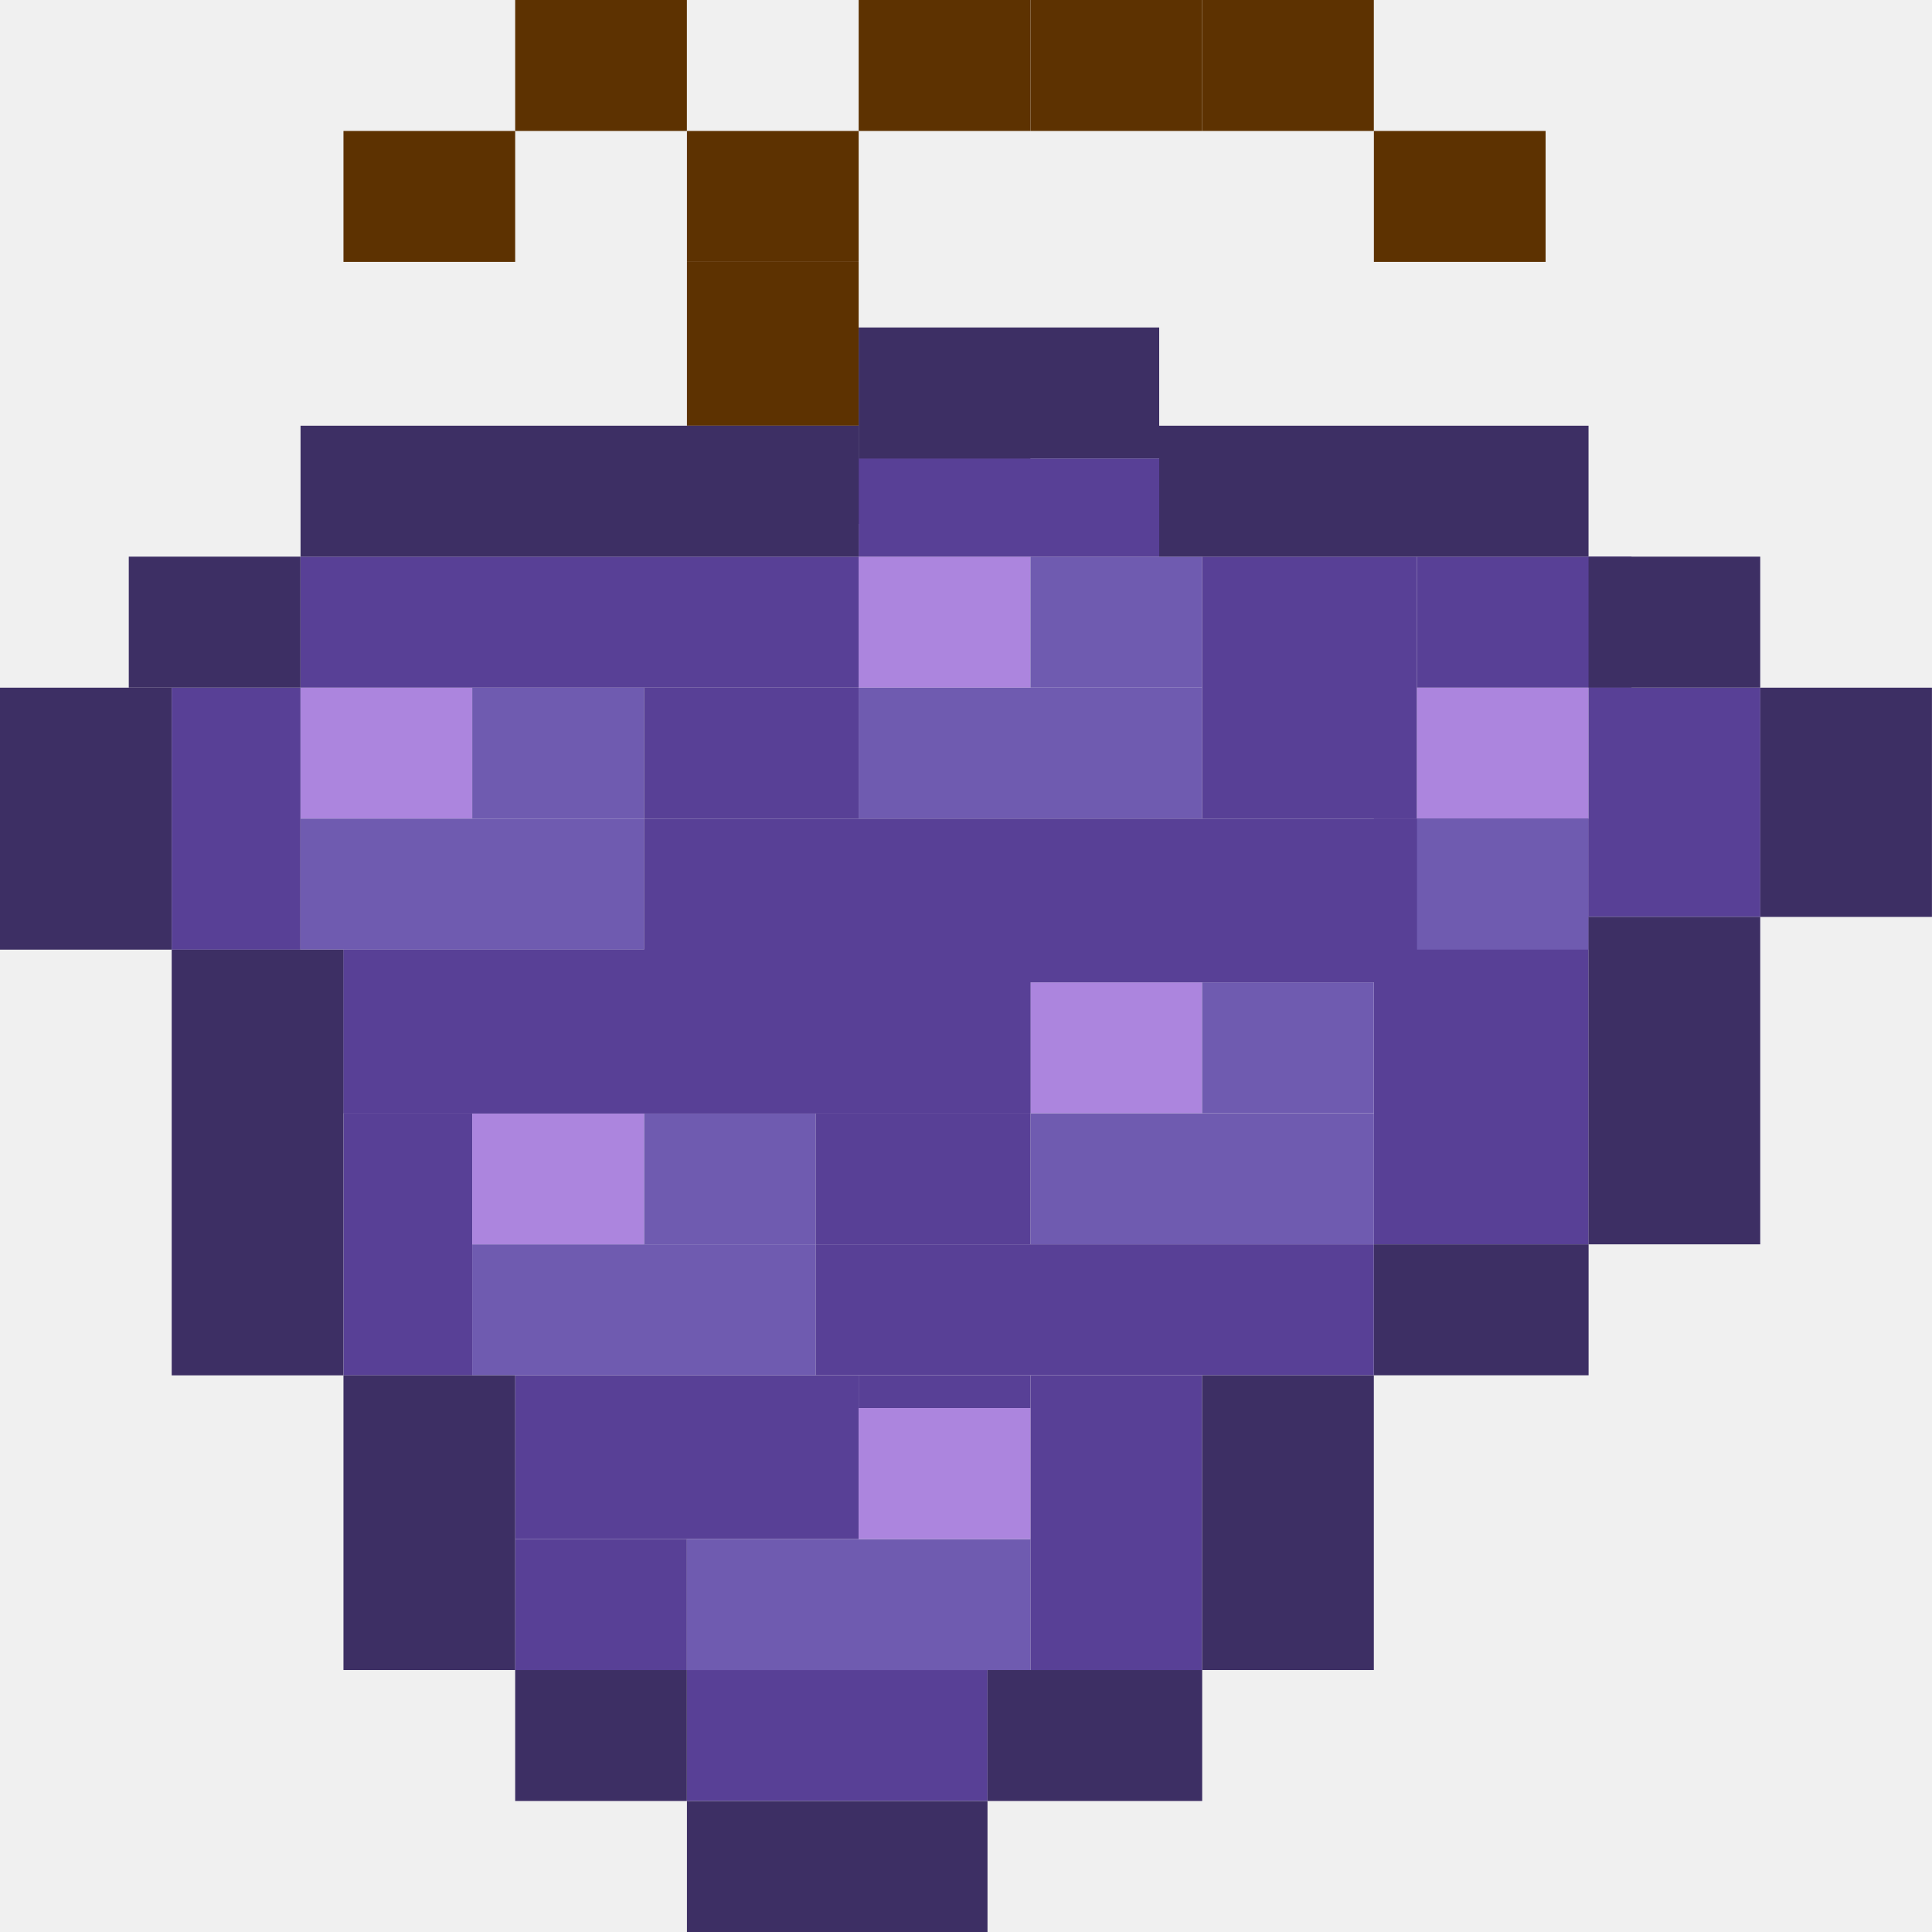
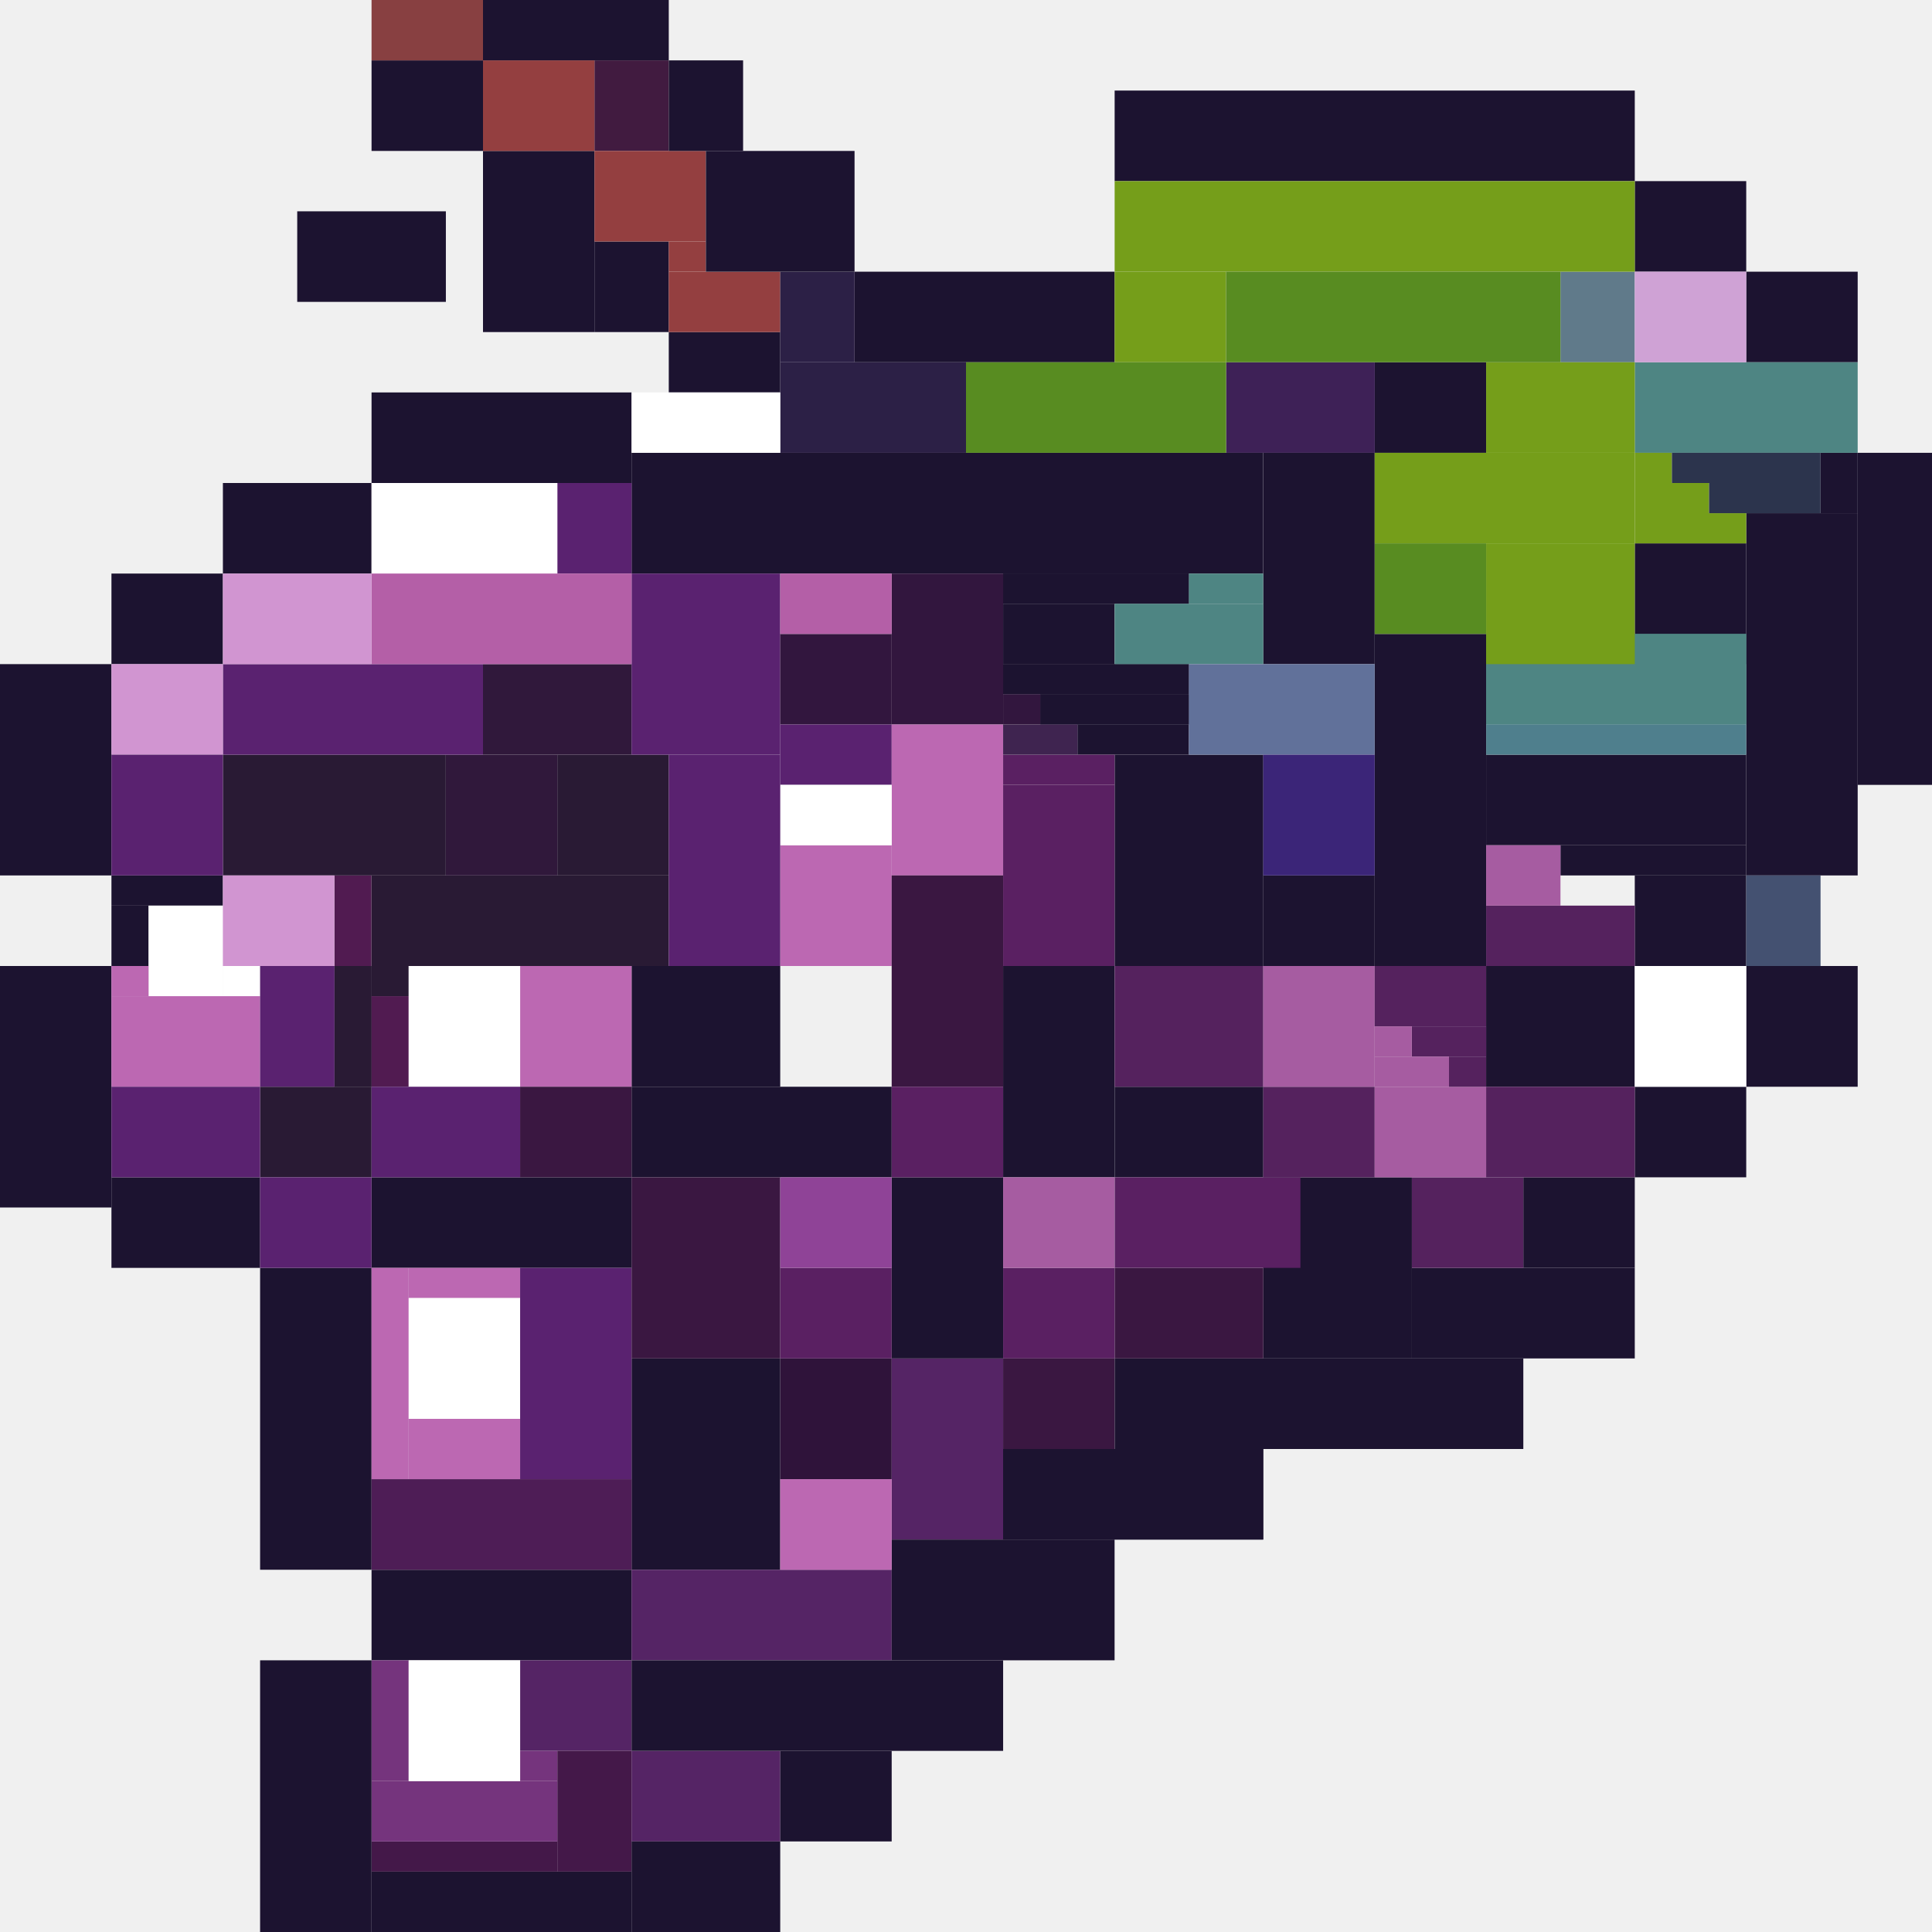
<svg xmlns="http://www.w3.org/2000/svg" width="32" height="32" viewBox="0 0 32 32" fill="none">
-   <rect x="14.222" y="9.22" width="2.844" height="2.169" fill="#AC85DE" />
-   <rect x="23.467" y="11.39" width="2.844" height="2.169" fill="#AC85DE" />
-   <rect x="17.067" y="16.271" width="2.844" height="2.169" fill="#AC85DE" />
-   <path d="M4.978 11.39H7.822V13.559H4.978V11.39Z" fill="#AC85DE" />
-   <path d="M14.222 7.593H17.067V8.678H14.222V7.593Z" fill="#2E0044" />
-   <rect x="4.978" y="13.559" width="5.689" height="2.169" fill="#6F5BB0" />
-   <rect x="7.822" y="11.39" width="2.844" height="2.169" fill="#6F5BB0" />
-   <rect x="17.067" y="9.22" width="2.844" height="2.169" fill="#6F5BB0" />
-   <rect x="22.756" y="13.559" width="3.556" height="7.051" fill="#584096" />
-   <rect x="10.667" y="18.441" width="2.844" height="2.169" fill="#6F5BB0" />
-   <rect x="19.911" y="16.271" width="2.844" height="2.169" fill="#6F5BB0" />
-   <rect x="14.222" y="11.39" width="5.689" height="2.169" fill="#6F5BB0" />
-   <rect x="17.067" y="18.441" width="5.689" height="2.169" fill="#6F5BB0" />
-   <rect x="7.822" y="20.61" width="5.689" height="2.169" fill="#6F5BB0" />
-   <rect x="5.689" y="18.441" width="2.133" height="4.339" fill="#584096" />
-   <rect x="8.533" y="22.78" width="5.689" height="2.712" fill="#584096" />
-   <rect x="8.533" y="25.492" width="2.844" height="2.169" fill="#584096" />
-   <rect x="11.378" y="27.661" width="4.978" height="2.169" fill="#584096" />
-   <rect x="17.067" y="22.78" width="2.844" height="4.881" fill="#584096" />
-   <rect x="14.222" y="22.78" width="2.844" height="0.542" fill="#584096" />
-   <rect x="11.378" y="25.492" width="5.689" height="2.169" fill="#6F5BB0" />
-   <rect x="23.467" y="13.559" width="2.844" height="2.169" fill="#6F5BB0" />
-   <rect x="7.822" y="18.441" width="2.844" height="2.169" fill="#AC85DE" />
-   <rect x="14.222" y="23.322" width="2.844" height="2.169" fill="#AC85DE" />
-   <rect x="11.378" y="4.339" width="2.844" height="2.712" fill="#5D3201" />
-   <rect x="8.533" width="2.844" height="2.169" fill="#5D3201" />
-   <rect x="5.689" y="2.169" width="2.844" height="2.169" fill="#5D3201" />
-   <rect x="17.067" width="2.844" height="2.169" fill="#5D3201" />
-   <rect x="19.911" width="2.844" height="2.169" fill="#5D3201" />
-   <rect x="22.756" y="2.169" width="2.844" height="2.169" fill="#5D3201" />
-   <rect x="14.222" width="2.844" height="2.169" fill="#5D3201" />
-   <rect x="11.378" y="2.169" width="2.844" height="2.169" fill="#5D3201" />
-   <rect x="5.689" y="15.729" width="11.378" height="2.712" fill="#584096" />
-   <rect x="5.689" y="15.729" width="11.378" height="2.712" fill="#584096" />
-   <rect x="10.667" y="13.559" width="12.8" height="2.712" fill="#584096" />
-   <rect x="13.511" y="20.61" width="9.244" height="2.169" fill="#584096" />
-   <rect x="13.511" y="18.441" width="3.556" height="2.169" fill="#584096" />
-   <rect x="10.667" y="11.39" width="3.556" height="2.169" fill="#584096" />
-   <rect x="4.978" y="9.22" width="9.244" height="2.169" fill="#584096" />
-   <rect x="14.222" y="7.593" width="4.978" height="1.627" fill="#584096" />
-   <path d="M19.911 9.22H23.467V13.559H19.911V9.22Z" fill="#584096" />
-   <path d="M26.311 11.39H29.156V13.288V15.186H26.311V11.39Z" fill="#584096" />
-   <rect x="23.467" y="9.22" width="3.556" height="2.169" fill="#584096" />
-   <rect x="2.844" y="11.39" width="2.133" height="4.339" fill="#584096" />
-   <rect y="11.39" width="2.844" height="4.339" fill="#3D2F64" />
-   <rect x="2.133" y="9.22" width="2.844" height="2.169" fill="#3D2F64" />
-   <rect x="4.978" y="7.051" width="9.244" height="2.169" fill="#3D2F64" />
-   <rect x="14.222" y="5.424" width="4.978" height="2.169" fill="#3D2F64" />
-   <rect x="2.844" y="15.729" width="2.844" height="7.051" fill="#3D2F64" />
-   <rect x="26.311" y="15.186" width="2.844" height="5.424" fill="#3D2F64" />
-   <rect x="29.155" y="11.39" width="2.844" height="3.797" fill="#3D2F64" />
-   <rect x="26.311" y="9.22" width="2.844" height="2.169" fill="#3D2F64" />
-   <rect x="19.2" y="7.051" width="7.111" height="2.169" fill="#3D2F64" />
-   <rect x="5.689" y="22.78" width="2.844" height="4.881" fill="#3D2F64" />
-   <rect x="19.911" y="22.78" width="2.844" height="4.881" fill="#3D2F64" />
-   <rect x="22.756" y="20.61" width="3.556" height="2.169" fill="#3D2F64" />
-   <rect x="8.533" y="27.661" width="2.844" height="2.169" fill="#3D2F64" />
-   <rect x="16.356" y="27.661" width="3.556" height="2.169" fill="#3D2F64" />
-   <rect x="11.378" y="29.831" width="4.978" height="2.169" fill="#3D2F64" />
+   <rect x="6.154" y="1" width="1.846" height="1.5" fill="#1C1330" />
+   <rect x="8" y="2.5" width="1.846" height="3" fill="#1C1330" />
+   <rect x="9.846" y="4" width="1.231" height="1.5" fill="#1C1330" />
+   <rect x="11.077" y="5.5" width="1.846" height="1" fill="#1C1330" />
+   <rect x="11.077" y="4.5" width="1.846" height="1" fill="#943F40" />
+   <rect x="11.077" y="4" width="0.615" height="0.5" fill="#943F40" />
+   <rect x="9.846" y="1" width="1.231" height="1.5" fill="#411B40" />
+   <rect x="9.846" y="2.5" width="1.846" height="1.5" fill="#943F40" />
+   <rect x="8" y="1" width="1.846" height="1.5" fill="#943F40" />
+   <rect x="6.154" width="1.846" height="1" fill="#884041" />
+   <rect x="6.154" y="6.5" width="4.308" height="1.5" fill="#1C1330" />
+   <rect x="3.692" y="8" width="2.462" height="1.5" fill="#1C1330" />
+   <rect x="1.846" y="9.5" width="1.846" height="1.5" fill="#1C1330" />
+   <rect y="11" width="1.846" height="3.5" fill="#1C1330" />
+   <rect x="1.846" y="14.5" width="1.846" height="0.5" fill="#1C1330" />
+   <rect x="1.846" y="15" width="0.615" height="1" fill="#1C1330" />
+   <rect y="16" width="1.846" height="4" fill="#1C1330" />
+   <rect x="1.846" y="19.5" width="2.462" height="1.5" fill="#1C1330" />
+   <rect x="4.308" y="18" width="1.846" height="1.5" fill="#291A34" />
+   <rect x="5.538" y="16" width="0.615" height="2" fill="#291A34" />
+   <rect x="5.538" y="16" width="0.615" height="2" fill="#291A34" />
+   <rect x="6.154" y="16" width="0.615" height="0.5" fill="#291A34" />
+   <rect x="5.538" y="14.5" width="0.615" height="1.5" fill="#511B51" />
+   <rect x="6.154" y="16.5" width="0.615" height="1.5" fill="#511B51" />
+   <rect x="3.692" y="12.5" width="3.692" height="2" fill="#291A34" />
+   <rect x="9.231" y="12.5" width="1.846" height="2" fill="#291A34" />
+   <rect x="6.154" y="14.5" width="4.923" height="1.5" fill="#291A34" />
+   <rect x="7.385" y="12.5" width="1.846" height="2" fill="#30183B" />
+   <rect x="8" y="11" width="2.462" height="1.5" fill="#30183B" />
+   <rect x="4.308" y="21" width="1.846" height="5" fill="#1C1330" />
+   <rect x="6.154" y="26" width="4.308" height="1.5" fill="#1C1330" />
+   <rect x="10.461" y="22.5" width="2.462" height="3.5" fill="#1C1330" />
+   <rect x="12.923" y="22.5" width="1.846" height="2" fill="#2F133A" />
+   <rect x="14.769" y="22.5" width="1.846" height="3" fill="#552465" />
+   <rect x="10.461" y="26" width="4.308" height="1.5" fill="#552465" />
+   <rect x="8.615" y="27.5" width="1.846" height="1.5" fill="#552465" />
+   <rect x="9.231" y="29" width="1.231" height="2" fill="#441849" />
+   <rect x="6.154" y="30.5" width="3.077" height="0.5" fill="#441849" />
+   <rect x="6.154" y="29.5" width="3.077" height="1" fill="#75347D" />
+   <rect x="8.615" y="29" width="0.615" height="0.5" fill="#75347D" />
+   <rect x="6.154" y="27.5" width="0.615" height="2" fill="#75347D" />
+   <rect x="10.461" y="29" width="2.462" height="1.5" fill="#552465" />
+   <rect x="6.154" y="19.5" width="4.308" height="1.5" fill="#1C1330" />
+   <rect x="10.461" y="18" width="4.308" height="1.5" fill="#1C1330" />
+   <rect x="10.461" y="16" width="2.462" height="2" fill="#1C1330" />
+   <rect x="14.769" y="19.5" width="1.846" height="3" fill="#1C1330" />
+   <rect x="16.615" y="16" width="1.846" height="3.5" fill="#1C1330" />
+   <rect x="18.462" y="18" width="2.462" height="1.5" fill="#1C1330" />
+   <rect x="18.462" y="12.5" width="2.462" height="3.5" fill="#1C1330" />
+   <rect x="17.231" y="11.5" width="2.462" height="0.5" fill="#1C1330" />
+   <rect x="17.231" y="11.5" width="2.462" height="0.5" fill="#1C1330" />
+   <rect x="17.846" y="12" width="1.846" height="0.5" fill="#1C1330" />
+   <rect x="16.615" y="11" width="3.077" height="0.5" fill="#1C1330" />
+   <rect x="16.615" y="11" width="3.077" height="0.5" fill="#1C1330" />
+   <rect x="16.615" y="10" width="1.846" height="1" fill="#1C1330" />
+   <rect x="16.615" y="9.5" width="3.077" height="0.5" fill="#1C1330" />
+   <rect x="16.615" y="9.5" width="3.077" height="0.5" fill="#1C1330" />
+   <rect x="20.923" y="14.5" width="1.846" height="1.5" fill="#1C1330" />
+   <rect x="22.769" y="10.5" width="1.846" height="5.5" fill="#1C1330" />
+   <rect x="24.615" y="12.5" width="4.308" height="1.5" fill="#1C1330" />
+   <rect x="25.846" y="14" width="3.077" height="0.5" fill="#1C1330" />
+   <rect x="4.308" y="27.5" width="1.846" height="4.5" fill="#1C1330" />
+   <rect x="6.154" y="31" width="4.308" height="1" fill="#1C1330" />
+   <rect x="10.461" y="30.5" width="2.462" height="1.5" fill="#1C1330" />
+   <rect x="12.923" y="29" width="1.846" height="1.5" fill="#1C1330" />
+   <rect x="10.461" y="27.5" width="6.154" height="1.5" fill="#1C1330" />
+   <rect x="14.769" y="25.5" width="3.692" height="2" fill="#1C1330" />
+   <rect x="16.615" y="24" width="4.308" height="1.5" fill="#1C1330" />
+   <rect x="16.615" y="24" width="4.308" height="1.5" fill="#1C1330" />
+   <rect x="18.462" y="22.5" width="6.769" height="1.5" fill="#1C1330" />
+   <rect x="20.923" y="19.5" width="2.462" height="3" fill="#1C1330" />
+   <rect x="23.385" y="21" width="3.692" height="1.5" fill="#1C1330" />
+   <rect x="25.231" y="19.5" width="1.846" height="1.5" fill="#1C1330" />
+   <rect x="27.077" y="18" width="1.846" height="1.5" fill="#1C1330" />
+   <rect x="28.923" y="16" width="1.846" height="2" fill="#1C1330" />
+   <rect x="27.077" y="14.5" width="1.846" height="1.5" fill="#1C1330" />
+   <rect x="28.923" y="8.5" width="1.846" height="6" fill="#1C1330" />
+   <rect x="27.077" y="9" width="1.846" height="2" fill="#1C1330" />
+   <rect x="28.923" y="4.5" width="1.846" height="1.5" fill="#1C1330" />
+   <rect x="27.077" y="3" width="1.846" height="1.5" fill="#1C1330" />
+   <rect x="18.462" y="1.5" width="8.615" height="1.5" fill="#1C1330" />
+   <rect x="14.154" y="4.5" width="4.308" height="1.5" fill="#1C1330" />
+   <rect x="12.923" y="4.5" width="1.231" height="1.5" fill="#2C2046" />
+   <rect x="12.923" y="6" width="3.077" height="1.5" fill="#2C2046" />
+   <rect x="11.692" y="2.5" width="2.462" height="2" fill="#1C1330" />
+   <rect x="11.077" y="1" width="1.231" height="1.5" fill="#1C1330" />
+   <rect x="8" width="3.077" height="1" fill="#1C1330" />
+   <rect x="22.769" y="6" width="1.846" height="1.5" fill="#1C1330" />
+   <rect x="20.308" y="6" width="2.462" height="1.5" fill="#3E2157" />
+   <rect x="20.923" y="7.5" width="1.846" height="3.5" fill="#1C1330" />
+   <rect x="10.461" y="7.5" width="10.461" height="2" fill="#1C1330" />
+   <rect x="30.769" y="7.5" width="1.231" height="5.5" fill="#1C1330" />
+   <rect x="30.154" y="7.5" width="0.615" height="1" fill="#1C1330" />
+   <rect x="24.615" y="16" width="2.462" height="2" fill="#1C1330" />
+   <rect x="4.923" y="3.5" width="2.462" height="1.5" fill="#1C1330" />
+   <rect x="9.231" y="8" width="1.231" height="1.5" fill="#5A2270" />
+   <rect x="10.461" y="9.5" width="2.462" height="3" fill="#5A2270" />
+   <rect x="14.769" y="9.5" width="1.846" height="2.5" fill="#32163E" />
+   <rect x="12.923" y="10.5" width="1.846" height="1.5" fill="#32163E" />
+   <rect x="12.923" y="12" width="1.846" height="1" fill="#5A2270" />
+   <rect x="14.769" y="12" width="1.846" height="2.5" fill="#BC68B2" />
+   <rect x="12.923" y="14" width="1.846" height="2" fill="#BC68B2" />
+   <rect x="8.615" y="16" width="1.846" height="2" fill="#BC68B2" />
+   <rect x="6.769" y="16" width="1.846" height="2" fill="white" />
+   <rect x="2.462" y="15" width="1.231" height="1.5" fill="white" />
+   <rect x="6.154" y="8" width="3.077" height="1.5" fill="white" />
+   <rect width="2.462" height="1" transform="matrix(-1 0 0 1 12.9231 6.5)" fill="white" />
+   <rect x="3.692" y="16" width="0.615" height="0.5" fill="white" />
+   <rect x="12.923" y="13" width="1.846" height="1" fill="white" />
+   <rect x="27.077" y="16" width="1.846" height="2" fill="white" />
+   <rect x="28.923" y="14.5" width="1.231" height="1.5" fill="#445171" />
+   <rect x="6.154" y="21" width="0.615" height="3.5" fill="#BC68B2" />
+   <rect x="6.769" y="21" width="1.846" height="0.5" fill="#BC68B2" />
+   <rect x="6.769" y="23.5" width="1.846" height="1" fill="#BC68B2" />
+   <rect x="6.769" y="21.5" width="1.846" height="2" fill="white" />
+   <rect x="6.769" y="27.5" width="1.846" height="2" fill="white" />
+   <rect x="12.923" y="24.5" width="1.846" height="1.5" fill="#BC68B2" />
+   <rect x="8.615" y="21" width="1.846" height="3.5" fill="#5A2270" />
+   <rect x="6.154" y="24.5" width="4.308" height="1.5" fill="#4E1D56" />
+   <rect x="1.846" y="16.5" width="2.462" height="1.5" fill="#BC68B2" />
+   <rect x="1.846" y="16" width="0.615" height="0.5" fill="#BC68B2" />
+   <rect x="11.077" y="12.5" width="1.846" height="3.5" fill="#5A2270" />
+   <rect x="3.692" y="11" width="4.308" height="1.5" fill="#5A2270" />
+   <rect x="6.154" y="9.5" width="4.308" height="1.5" fill="#B45FA7" />
+   <rect x="12.923" y="9.5" width="1.846" height="1" fill="#B45FA7" />
+   <rect x="3.692" y="9.5" width="2.462" height="1.5" fill="#D195D1" />
+   <rect x="1.846" y="11" width="1.846" height="1.5" fill="#D195D1" />
+   <rect x="3.692" y="14.5" width="1.846" height="1.5" fill="#D195D1" />
+   <rect x="1.846" y="12.5" width="1.846" height="2" fill="#5A2270" />
+   <rect x="6.154" y="18" width="2.462" height="1.5" fill="#5A2270" />
+   <rect x="8.615" y="18" width="1.846" height="1.5" fill="#3A1741" />
+   <rect x="10.461" y="19.5" width="2.462" height="3" fill="#3A1741" />
+   <rect x="18.462" y="21" width="2.462" height="1.5" fill="#3A1741" />
+   <rect x="14.769" y="14.5" width="1.846" height="3.5" fill="#3A1741" />
+   <rect x="18.462" y="16" width="2.462" height="2" fill="#55225E" />
+   <rect x="20.923" y="18" width="1.846" height="1.5" fill="#55225E" />
+   <rect x="18.462" y="19.5" width="3.077" height="1.5" fill="#5A2062" />
+   <rect x="16.615" y="21" width="1.846" height="1.5" fill="#5A2062" />
+   <rect x="16.615" y="13" width="1.846" height="3" fill="#5A2062" />
+   <rect x="16.615" y="12.5" width="1.846" height="0.5" fill="#5A2062" />
+   <rect x="16.615" y="12" width="1.231" height="0.5" fill="#3F2450" />
+   <rect x="16.615" y="11.5" width="0.615" height="0.5" fill="#32163E" />
+   <rect x="12.923" y="21" width="1.846" height="1.5" fill="#5A2062" />
+   <rect x="14.769" y="18" width="1.846" height="1.5" fill="#5A2062" />
+   <rect x="12.923" y="19.5" width="1.846" height="1.5" fill="#8F4397" />
+   <rect x="16.615" y="19.5" width="1.846" height="1.5" fill="#A65CA1" />
+   <rect x="20.923" y="16" width="1.846" height="2" fill="#A65CA1" />
+   <rect x="23.385" y="19.5" width="1.846" height="1.5" fill="#55225E" />
+   <rect x="24.615" y="18" width="2.462" height="1.5" fill="#55225E" />
+   <rect x="24.615" y="15" width="2.462" height="1" fill="#55225E" />
+   <rect x="22.769" y="16" width="1.846" height="1" fill="#55225E" />
+   <rect x="23.385" y="17" width="1.231" height="0.5" fill="#55225E" />
+   <rect x="22.769" y="17" width="0.615" height="0.5" fill="#A65CA1" />
+   <rect x="24.615" y="14" width="1.231" height="1" fill="#A65CA1" />
+   <rect x="22.769" y="17.5" width="1.231" height="0.5" fill="#A65CA1" />
+   <rect x="22.769" y="18" width="1.846" height="1.5" fill="#A65CA1" />
+   <rect x="24" y="17.5" width="0.615" height="0.5" fill="#55225E" />
+   <rect x="16.615" y="22.5" width="1.846" height="1.5" fill="#3A1741" />
+   <rect x="4.308" y="16" width="1.231" height="2" fill="#5A2270" />
+   <rect x="1.846" y="18" width="2.462" height="1.5" fill="#5A2270" />
+   <rect x="4.308" y="19.5" width="1.846" height="1.5" fill="#5A2270" />
+   <rect x="18.462" y="10" width="2.462" height="1" fill="#4E8583" />
+   <rect x="24.615" y="10.5" width="4.308" height="1.5" fill="#4E8583" />
+   <rect x="24.615" y="10.5" width="4.308" height="1.5" fill="#4E8583" />
+   <rect x="27.077" y="6" width="3.692" height="1.5" fill="#4E8583" />
+   <rect x="25.846" y="4.5" width="1.231" height="1.5" fill="#607A8A" />
+   <rect x="27.077" y="4.5" width="1.846" height="1.5" fill="#CFA2D5" />
+   <rect width="4.308" height="0.5" transform="matrix(1 0 0 -1 24.6154 12.5)" fill="#4F7F8D" />
+   <rect x="24.615" y="9" width="2.462" height="2" fill="#759E1A" />
+   <rect x="22.769" y="7.5" width="4.308" height="1.5" fill="#759E1A" />
+   <rect x="18.462" y="4.5" width="1.846" height="1.5" fill="#759E1A" />
+   <rect x="18.462" y="3" width="8.615" height="1.5" fill="#759E1A" />
+   <rect x="24.615" y="6" width="2.462" height="1.5" fill="#759E1A" />
+   <path d="M27.077 7.5H27.692V8H28.308V8.5H28.923V9H28.308H27.077V8.5V7.5Z" fill="#759E1A" />
+   <rect x="22.769" y="9" width="1.846" height="1.5" fill="#588C21" />
+   <rect x="16" y="6" width="4.308" height="1.5" fill="#588C21" />
+   <rect x="20.308" y="4.5" width="5.538" height="1.5" fill="#588C21" />
+   <rect x="19.692" y="11" width="3.077" height="1.5" fill="#61719A" />
+   <rect x="20.923" y="12.5" width="1.846" height="2" fill="#3B2578" />
+   <rect x="19.692" y="9.5" width="1.231" height="0.5" fill="#4E8583" />
+   <rect x="27.692" y="7.5" width="2.462" height="0.5" fill="#2C344D" />
+   <rect x="28.308" y="8" width="1.846" height="0.5" fill="#2C344D" />
</svg>
